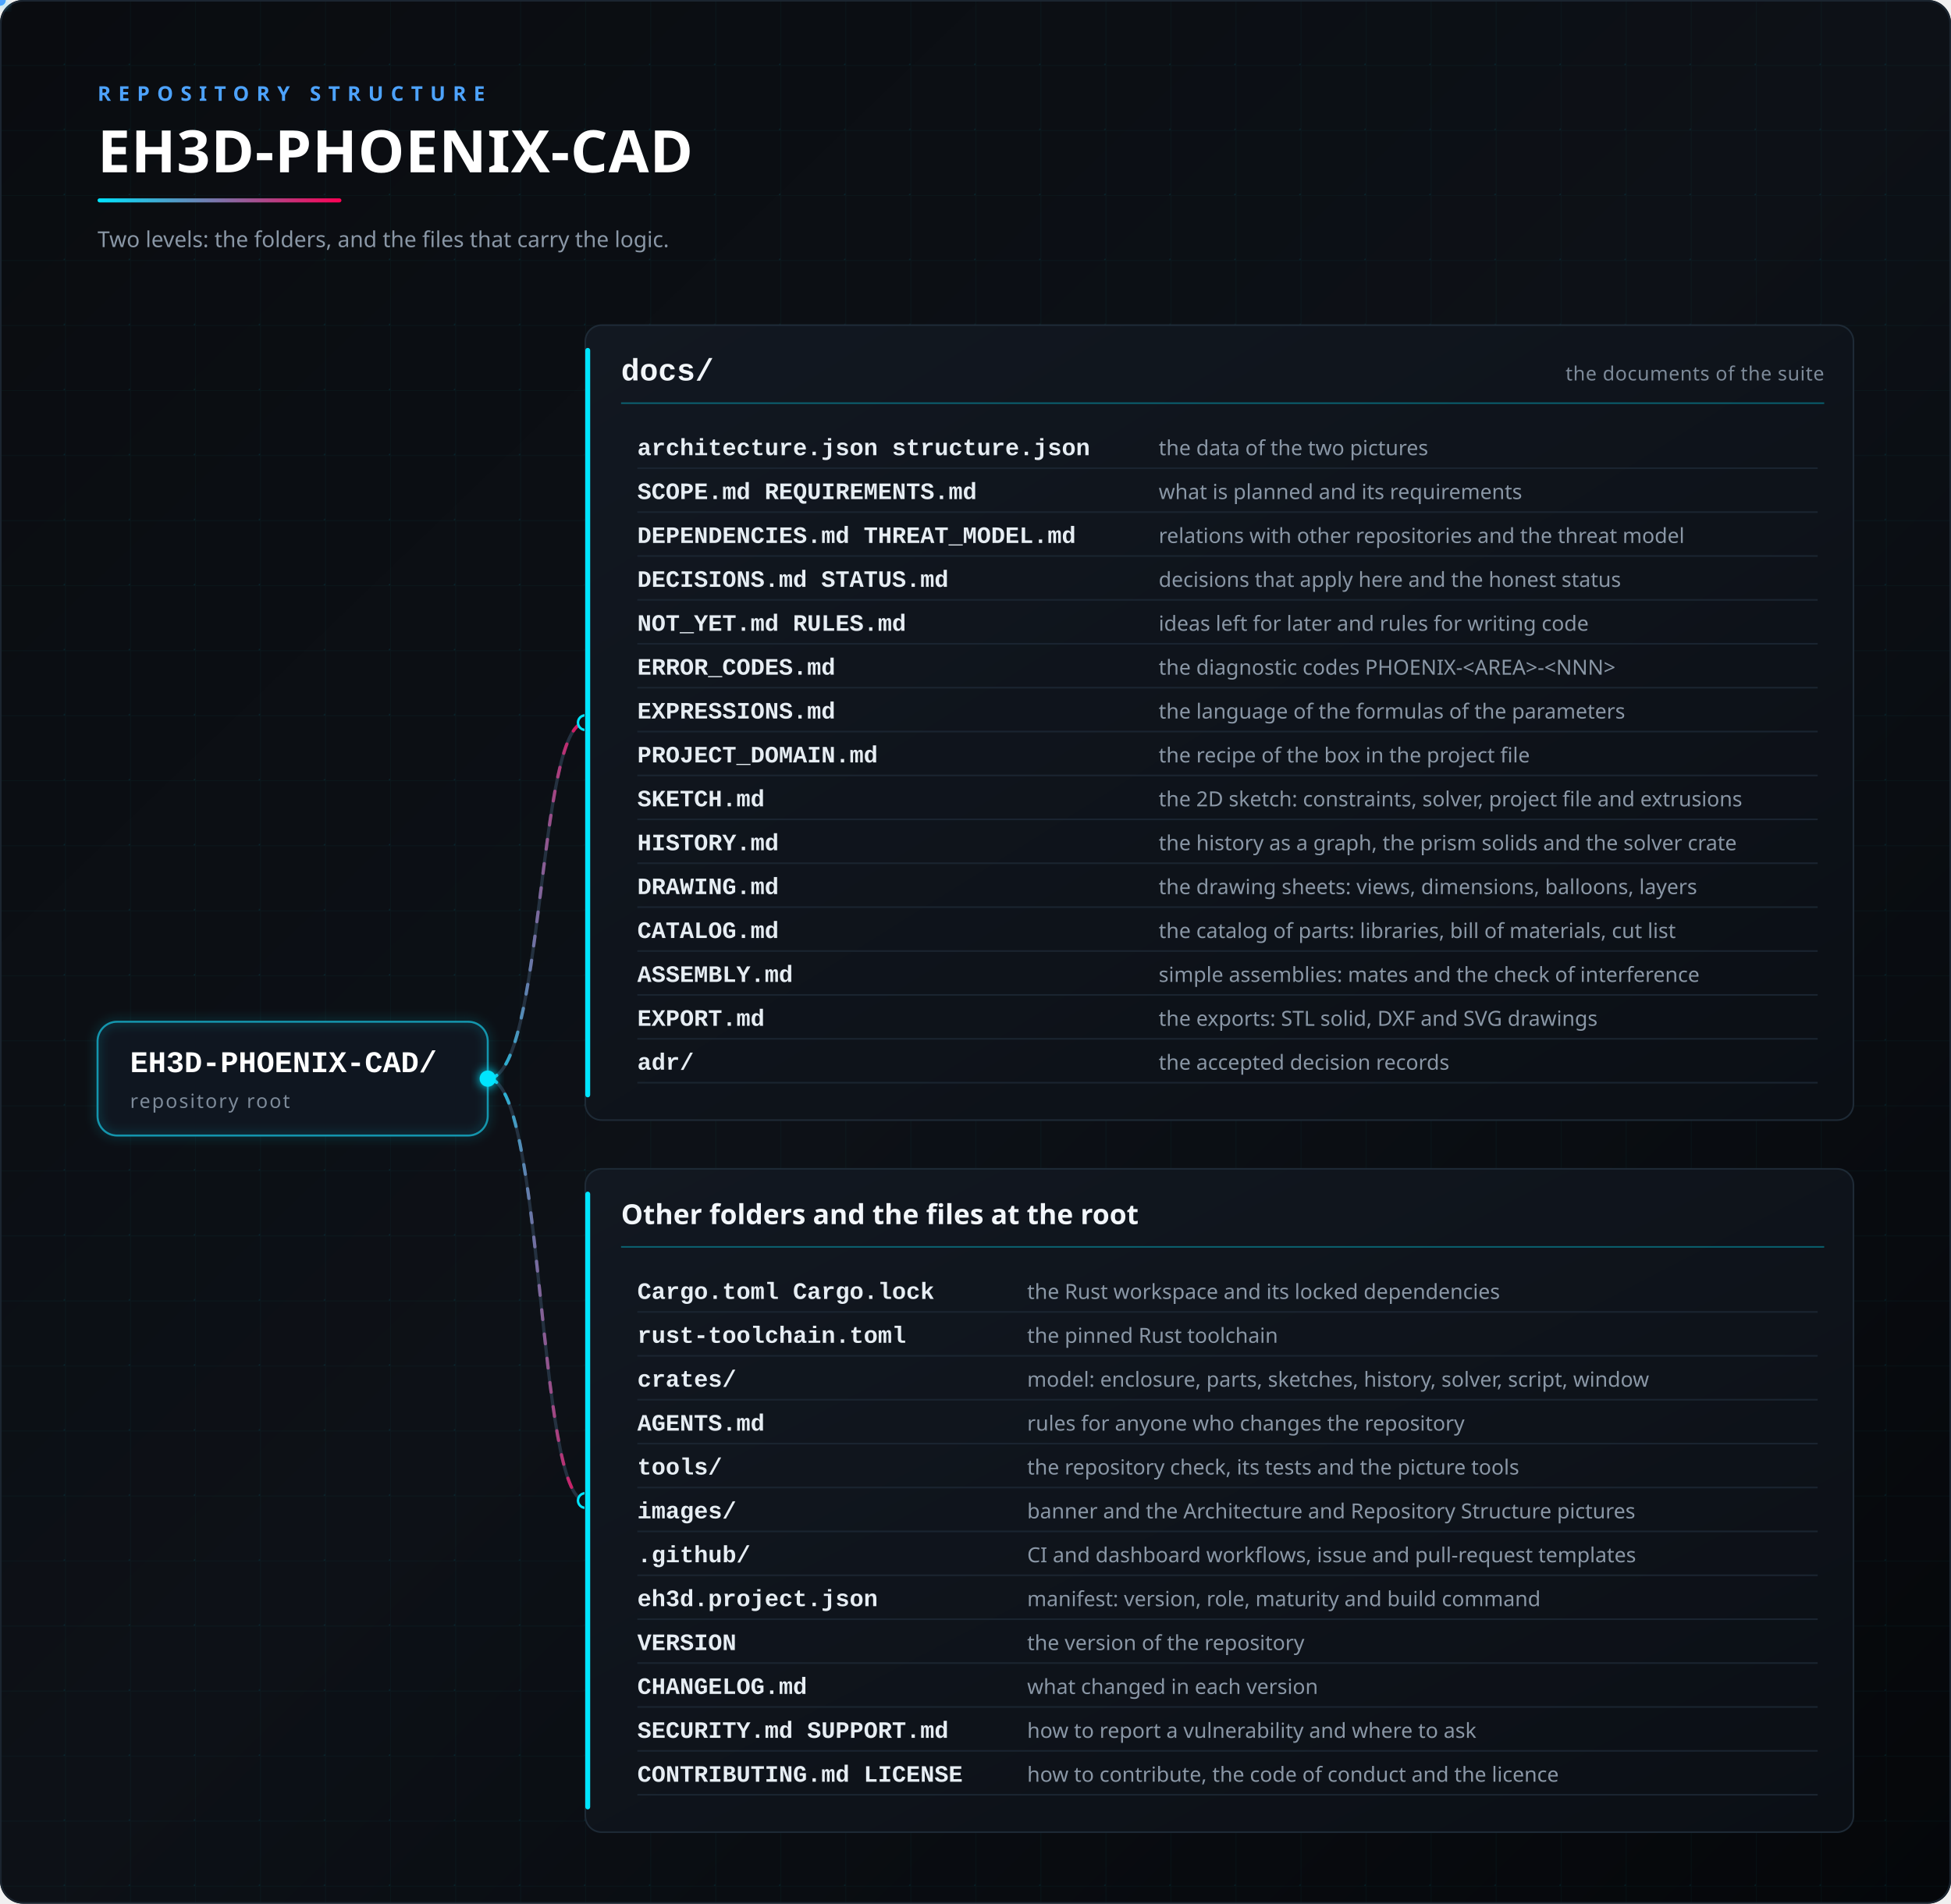
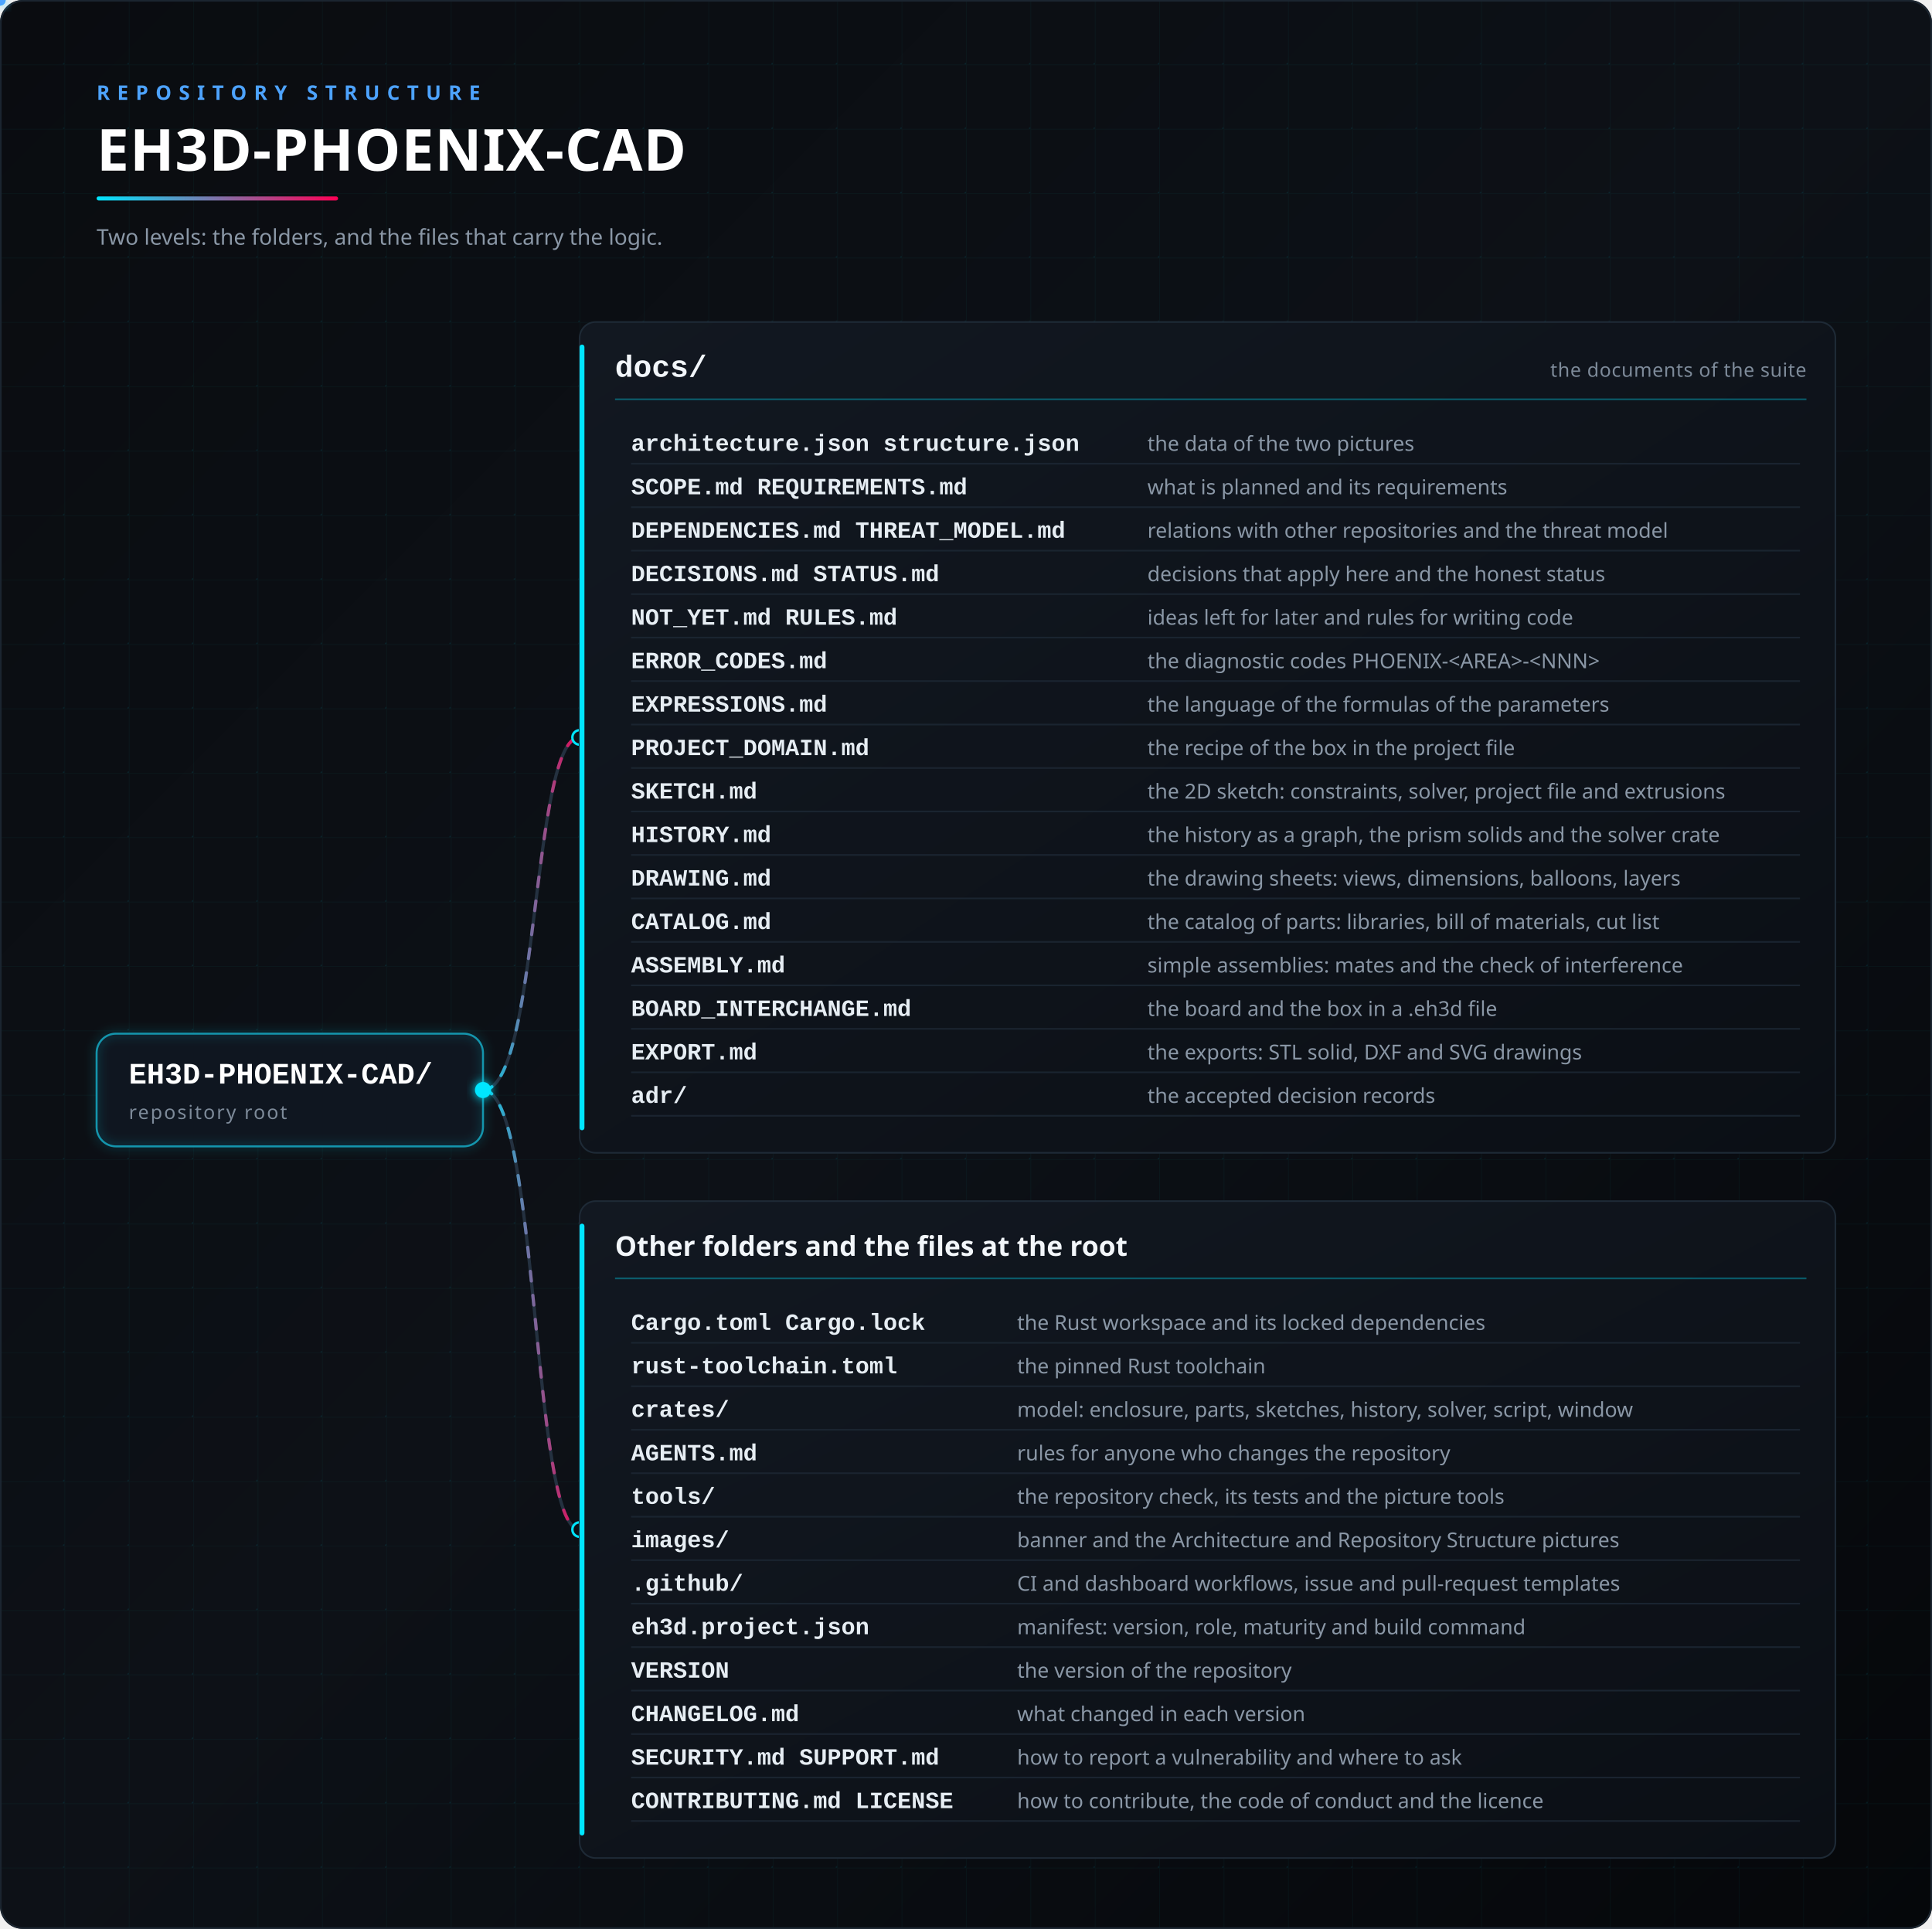
- <svg xmlns="http://www.w3.org/2000/svg" viewBox="0 0 1200 1171" width="100%" role="img" aria-labelledby="t d">
+ <svg xmlns="http://www.w3.org/2000/svg" viewBox="0 0 1200 1198" width="100%" role="img" aria-labelledby="t d">
  <defs>
    <linearGradient id="bg" x1="0" y1="0" x2="1" y2="1">
      <stop offset="0" stop-color="#0A0C10" />
      <stop offset="0.5" stop-color="#0D1117" />
      <stop offset="1" stop-color="#05070A" />
    </linearGradient>
    <linearGradient id="card" x1="0" y1="0" x2="1" y2="1">
      <stop offset="0" stop-color="#121821" />
      <stop offset="1" stop-color="#0B0F15" />
    </linearGradient>
    <linearGradient id="line" x1="0" y1="0" x2="1" y2="0">
      <stop offset="0" stop-color="#00E5FF" />
      <stop offset="1" stop-color="#FF0055" />
    </linearGradient>
    <filter id="glow" x="-50%" y="-50%" width="200%" height="200%">
      <feGaussianBlur stdDeviation="3" result="b" />
      <feMerge>
        <feMergeNode in="b" />
        <feMergeNode in="SourceGraphic" />
      </feMerge>
    </filter>
    <pattern id="grid" width="40" height="40" patternUnits="userSpaceOnUse">
      <path d="M40 0H0V40" fill="none" stroke="#00E5FF" stroke-opacity="0.035" />
      <circle cx="40" cy="40" r="1" fill="#00E5FF" fill-opacity="0.09" />
    </pattern>
  </defs>
-   <rect width="1200" height="1171" rx="14" fill="url(#bg)" />
-   <rect width="1200" height="1171" rx="14" fill="url(#grid)" />
-   <rect x="0.5" y="0.5" width="1199" height="1170" rx="14" fill="none" stroke="#1B2530" />
+   <rect width="1200" height="1198" rx="14" fill="url(#bg)" />
+   <rect width="1200" height="1198" rx="14" fill="url(#grid)" />
+   <rect x="0.5" y="0.5" width="1199" height="1197" rx="14" fill="none" stroke="#1B2530" />
  <text x="60" y="62" font-family="'Segoe UI','Noto Sans','Noto Sans CJK SC','Microsoft YaHei','Yu Gothic','Helvetica Neue',Helvetica,Arial,sans-serif" font-size="12.5" font-weight="600" fill="#4DA3FF" text-anchor="start" letter-spacing="4.5">REPOSITORY STRUCTURE</text>
  <text x="60" y="106" font-family="'Segoe UI','Noto Sans','Noto Sans CJK SC','Microsoft YaHei','Yu Gothic','Helvetica Neue',Helvetica,Arial,sans-serif" font-size="36" font-weight="700" fill="#FFFFFF" text-anchor="start" letter-spacing="0.5">EH3D-PHOENIX-CAD</text>
  <rect x="60" y="122" width="150" height="2.5" rx="1.25" fill="url(#line)">
    <animate attributeName="width" values="40;150;150" keyTimes="0;0.4;1" dur="3s" repeatCount="indefinite" />
  </rect>
  <text x="60" y="152" font-family="'Segoe UI','Noto Sans','Noto Sans CJK SC','Microsoft YaHei','Yu Gothic','Helvetica Neue',Helvetica,Arial,sans-serif" font-size="13.5" font-weight="400" fill="#8A97A6" text-anchor="start">Two levels: the folders, and the files that carry the logic.</text>
-   <path id="c0" d="M300,663.5 C335,663.5 330,444.5 360,444.5" fill="none" stroke="#243140" stroke-width="2" />
-   <path d="M300,663.5 C335,663.5 330,444.5 360,444.5" fill="none" stroke="url(#line)" stroke-width="2" stroke-linecap="round" stroke-dasharray="6 9" opacity="0.9">
+   <path id="c0" d="M300,677 C335,677 330,458 360,458" fill="none" stroke="#243140" stroke-width="2" />
+   <path d="M300,677 C335,677 330,458 360,458" fill="none" stroke="url(#line)" stroke-width="2" stroke-linecap="round" stroke-dasharray="6 9" opacity="0.9">
    <animate attributeName="stroke-dashoffset" from="0" to="-30" dur="1.6s" repeatCount="indefinite" />
  </path>
-   <circle cx="360" cy="444.5" r="4.5" fill="#0D1117" stroke="#00E5FF" stroke-width="1.5" />
-   <path id="c1" d="M300,663.5 C335,663.5 330,923 360,923" fill="none" stroke="#243140" stroke-width="2" />
-   <path d="M300,663.5 C335,663.5 330,923 360,923" fill="none" stroke="url(#line)" stroke-width="2" stroke-linecap="round" stroke-dasharray="6 9" opacity="0.9">
+   <circle cx="360" cy="458" r="4.5" fill="#0D1117" stroke="#00E5FF" stroke-width="1.5" />
+   <path id="c1" d="M300,677 C335,677 330,950 360,950" fill="none" stroke="#243140" stroke-width="2" />
+   <path d="M300,677 C335,677 330,950 360,950" fill="none" stroke="url(#line)" stroke-width="2" stroke-linecap="round" stroke-dasharray="6 9" opacity="0.9">
    <animate attributeName="stroke-dashoffset" from="0" to="-30" dur="1.6s" repeatCount="indefinite" />
  </path>
-   <circle cx="360" cy="923" r="4.5" fill="#0D1117" stroke="#00E5FF" stroke-width="1.5" />
+   <circle cx="360" cy="950" r="4.5" fill="#0D1117" stroke="#00E5FF" stroke-width="1.5" />
  <circle r="3.5" fill="#00E5FF" filter="url(#glow)">
    <animateMotion dur="3.4s" repeatCount="indefinite">
      <mpath href="#c0" />
    </animateMotion>
  </circle>
  <circle r="3.5" fill="#4DA3FF" filter="url(#glow)">
    <animateMotion dur="4.2s" repeatCount="indefinite">
      <mpath href="#c1" />
    </animateMotion>
  </circle>
-   <rect x="60" y="628.5" width="240" height="70" rx="12" fill="#0F1620" stroke="#2A3A4C" stroke-width="1.2" />
-   <rect x="60" y="628.5" width="240" height="70" rx="12" fill="none" stroke="#00E5FF" stroke-opacity="0.5" stroke-width="1.2" filter="url(#glow)">
+   <rect x="60" y="642" width="240" height="70" rx="12" fill="#0F1620" stroke="#2A3A4C" stroke-width="1.2" />
+   <rect x="60" y="642" width="240" height="70" rx="12" fill="none" stroke="#00E5FF" stroke-opacity="0.5" stroke-width="1.2" filter="url(#glow)">
    <animate attributeName="stroke-opacity" values="0.15;0.6;0.15" dur="3.6s" repeatCount="indefinite" />
  </rect>
-   <text x="80" y="659.5" font-family="'JetBrains Mono','Cascadia Code','SFMono-Regular',Consolas,'Liberation Mono',monospace" font-size="18.5" font-weight="700" fill="#FFFFFF" text-anchor="start">EH3D-PHOENIX-CAD/</text>
-   <text x="80" y="681.5" font-family="'Segoe UI','Noto Sans','Noto Sans CJK SC','Microsoft YaHei','Yu Gothic','Helvetica Neue',Helvetica,Arial,sans-serif" font-size="12" font-weight="400" fill="#7D8A99" text-anchor="start" letter-spacing="1">repository root</text>
-   <circle cx="300" cy="663.5" r="5" fill="#00E5FF" filter="url(#glow)" />
-   <rect x="360" y="200" width="780" height="489" rx="10" fill="url(#card)" stroke="#1E2A36" stroke-width="1" />
-   <rect x="360" y="214" width="3" height="461" rx="1.5" fill="#00E5FF">
+   <text x="80" y="673" font-family="'JetBrains Mono','Cascadia Code','SFMono-Regular',Consolas,'Liberation Mono',monospace" font-size="18.5" font-weight="700" fill="#FFFFFF" text-anchor="start">EH3D-PHOENIX-CAD/</text>
+   <text x="80" y="695" font-family="'Segoe UI','Noto Sans','Noto Sans CJK SC','Microsoft YaHei','Yu Gothic','Helvetica Neue',Helvetica,Arial,sans-serif" font-size="12" font-weight="400" fill="#7D8A99" text-anchor="start" letter-spacing="1">repository root</text>
+   <circle cx="300" cy="677" r="5" fill="#00E5FF" filter="url(#glow)" />
+   <rect x="360" y="200" width="780" height="516" rx="10" fill="url(#card)" stroke="#1E2A36" stroke-width="1" />
+   <rect x="360" y="214" width="3" height="488" rx="1.5" fill="#00E5FF">
    <animate attributeName="opacity" values="0.55;1;0.55" dur="4s" begin="0s" repeatCount="indefinite" />
  </rect>
  <text x="382" y="234" font-family="'JetBrains Mono','Cascadia Code','SFMono-Regular',Consolas,'Liberation Mono',monospace" font-size="19" font-weight="700" fill="#F2F6FA" text-anchor="start">docs/</text>
  <text x="1122" y="234" font-family="'Segoe UI','Noto Sans','Noto Sans CJK SC','Microsoft YaHei','Yu Gothic','Helvetica Neue',Helvetica,Arial,sans-serif" font-size="12" font-weight="400" fill="#7D8A99" text-anchor="end" letter-spacing="0.3">the documents of the suite</text>
  <line x1="382" y1="248" x2="1122" y2="248" stroke="#00E5FF" stroke-opacity="0.35" stroke-width="1" />
  <text x="392" y="280" font-family="'JetBrains Mono','Cascadia Code','SFMono-Regular',Consolas,'Liberation Mono',monospace" font-size="14.5" font-weight="600" fill="#E6EDF3" text-anchor="start">architecture.json  structure.json</text>
  <text x="712.67" y="280" font-family="'Segoe UI','Noto Sans','Noto Sans CJK SC','Microsoft YaHei','Yu Gothic','Helvetica Neue',Helvetica,Arial,sans-serif" font-size="12.8" font-weight="400" fill="#8A97A6" text-anchor="start">the data of the two pictures</text>
  <line x1="392" y1="288" x2="1118" y2="288" stroke="#1A2430" stroke-width="1" />
  <text x="392" y="307" font-family="'JetBrains Mono','Cascadia Code','SFMono-Regular',Consolas,'Liberation Mono',monospace" font-size="14.5" font-weight="600" fill="#E6EDF3" text-anchor="start">SCOPE.md  REQUIREMENTS.md</text>
  <text x="712.67" y="307" font-family="'Segoe UI','Noto Sans','Noto Sans CJK SC','Microsoft YaHei','Yu Gothic','Helvetica Neue',Helvetica,Arial,sans-serif" font-size="12.8" font-weight="400" fill="#8A97A6" text-anchor="start">what is planned and its requirements</text>
  <line x1="392" y1="315" x2="1118" y2="315" stroke="#1A2430" stroke-width="1" />
  <text x="392" y="334" font-family="'JetBrains Mono','Cascadia Code','SFMono-Regular',Consolas,'Liberation Mono',monospace" font-size="14.5" font-weight="600" fill="#E6EDF3" text-anchor="start">DEPENDENCIES.md  THREAT_MODEL.md</text>
  <text x="712.67" y="334" font-family="'Segoe UI','Noto Sans','Noto Sans CJK SC','Microsoft YaHei','Yu Gothic','Helvetica Neue',Helvetica,Arial,sans-serif" font-size="12.8" font-weight="400" fill="#8A97A6" text-anchor="start">relations with other repositories and the threat model</text>
  <line x1="392" y1="342" x2="1118" y2="342" stroke="#1A2430" stroke-width="1" />
  <text x="392" y="361" font-family="'JetBrains Mono','Cascadia Code','SFMono-Regular',Consolas,'Liberation Mono',monospace" font-size="14.5" font-weight="600" fill="#E6EDF3" text-anchor="start">DECISIONS.md  STATUS.md</text>
  <text x="712.67" y="361" font-family="'Segoe UI','Noto Sans','Noto Sans CJK SC','Microsoft YaHei','Yu Gothic','Helvetica Neue',Helvetica,Arial,sans-serif" font-size="12.8" font-weight="400" fill="#8A97A6" text-anchor="start">decisions that apply here and the honest status</text>
  <line x1="392" y1="369" x2="1118" y2="369" stroke="#1A2430" stroke-width="1" />
  <text x="392" y="388" font-family="'JetBrains Mono','Cascadia Code','SFMono-Regular',Consolas,'Liberation Mono',monospace" font-size="14.5" font-weight="600" fill="#E6EDF3" text-anchor="start">NOT_YET.md  RULES.md</text>
  <text x="712.67" y="388" font-family="'Segoe UI','Noto Sans','Noto Sans CJK SC','Microsoft YaHei','Yu Gothic','Helvetica Neue',Helvetica,Arial,sans-serif" font-size="12.8" font-weight="400" fill="#8A97A6" text-anchor="start">ideas left for later and rules for writing code</text>
  <line x1="392" y1="396" x2="1118" y2="396" stroke="#1A2430" stroke-width="1" />
  <text x="392" y="415" font-family="'JetBrains Mono','Cascadia Code','SFMono-Regular',Consolas,'Liberation Mono',monospace" font-size="14.5" font-weight="600" fill="#E6EDF3" text-anchor="start">ERROR_CODES.md</text>
  <text x="712.67" y="415" font-family="'Segoe UI','Noto Sans','Noto Sans CJK SC','Microsoft YaHei','Yu Gothic','Helvetica Neue',Helvetica,Arial,sans-serif" font-size="12.8" font-weight="400" fill="#8A97A6" text-anchor="start">the diagnostic codes PHOENIX-&lt;AREA&gt;-&lt;NNN&gt;</text>
  <line x1="392" y1="423" x2="1118" y2="423" stroke="#1A2430" stroke-width="1" />
  <text x="392" y="442" font-family="'JetBrains Mono','Cascadia Code','SFMono-Regular',Consolas,'Liberation Mono',monospace" font-size="14.5" font-weight="600" fill="#E6EDF3" text-anchor="start">EXPRESSIONS.md</text>
  <text x="712.67" y="442" font-family="'Segoe UI','Noto Sans','Noto Sans CJK SC','Microsoft YaHei','Yu Gothic','Helvetica Neue',Helvetica,Arial,sans-serif" font-size="12.8" font-weight="400" fill="#8A97A6" text-anchor="start">the language of the formulas of the parameters</text>
  <line x1="392" y1="450" x2="1118" y2="450" stroke="#1A2430" stroke-width="1" />
  <text x="392" y="469" font-family="'JetBrains Mono','Cascadia Code','SFMono-Regular',Consolas,'Liberation Mono',monospace" font-size="14.5" font-weight="600" fill="#E6EDF3" text-anchor="start">PROJECT_DOMAIN.md</text>
  <text x="712.67" y="469" font-family="'Segoe UI','Noto Sans','Noto Sans CJK SC','Microsoft YaHei','Yu Gothic','Helvetica Neue',Helvetica,Arial,sans-serif" font-size="12.8" font-weight="400" fill="#8A97A6" text-anchor="start">the recipe of the box in the project file</text>
  <line x1="392" y1="477" x2="1118" y2="477" stroke="#1A2430" stroke-width="1" />
  <text x="392" y="496" font-family="'JetBrains Mono','Cascadia Code','SFMono-Regular',Consolas,'Liberation Mono',monospace" font-size="14.5" font-weight="600" fill="#E6EDF3" text-anchor="start">SKETCH.md</text>
  <text x="712.67" y="496" font-family="'Segoe UI','Noto Sans','Noto Sans CJK SC','Microsoft YaHei','Yu Gothic','Helvetica Neue',Helvetica,Arial,sans-serif" font-size="12.8" font-weight="400" fill="#8A97A6" text-anchor="start">the 2D sketch: constraints, solver, project file and extrusions</text>
  <line x1="392" y1="504" x2="1118" y2="504" stroke="#1A2430" stroke-width="1" />
  <text x="392" y="523" font-family="'JetBrains Mono','Cascadia Code','SFMono-Regular',Consolas,'Liberation Mono',monospace" font-size="14.5" font-weight="600" fill="#E6EDF3" text-anchor="start">HISTORY.md</text>
  <text x="712.67" y="523" font-family="'Segoe UI','Noto Sans','Noto Sans CJK SC','Microsoft YaHei','Yu Gothic','Helvetica Neue',Helvetica,Arial,sans-serif" font-size="12.8" font-weight="400" fill="#8A97A6" text-anchor="start">the history as a graph, the prism solids and the solver crate</text>
  <line x1="392" y1="531" x2="1118" y2="531" stroke="#1A2430" stroke-width="1" />
  <text x="392" y="550" font-family="'JetBrains Mono','Cascadia Code','SFMono-Regular',Consolas,'Liberation Mono',monospace" font-size="14.5" font-weight="600" fill="#E6EDF3" text-anchor="start">DRAWING.md</text>
  <text x="712.67" y="550" font-family="'Segoe UI','Noto Sans','Noto Sans CJK SC','Microsoft YaHei','Yu Gothic','Helvetica Neue',Helvetica,Arial,sans-serif" font-size="12.8" font-weight="400" fill="#8A97A6" text-anchor="start">the drawing sheets: views, dimensions, balloons, layers</text>
  <line x1="392" y1="558" x2="1118" y2="558" stroke="#1A2430" stroke-width="1" />
  <text x="392" y="577" font-family="'JetBrains Mono','Cascadia Code','SFMono-Regular',Consolas,'Liberation Mono',monospace" font-size="14.5" font-weight="600" fill="#E6EDF3" text-anchor="start">CATALOG.md</text>
  <text x="712.67" y="577" font-family="'Segoe UI','Noto Sans','Noto Sans CJK SC','Microsoft YaHei','Yu Gothic','Helvetica Neue',Helvetica,Arial,sans-serif" font-size="12.8" font-weight="400" fill="#8A97A6" text-anchor="start">the catalog of parts: libraries, bill of materials, cut list</text>
  <line x1="392" y1="585" x2="1118" y2="585" stroke="#1A2430" stroke-width="1" />
  <text x="392" y="604" font-family="'JetBrains Mono','Cascadia Code','SFMono-Regular',Consolas,'Liberation Mono',monospace" font-size="14.5" font-weight="600" fill="#E6EDF3" text-anchor="start">ASSEMBLY.md</text>
  <text x="712.67" y="604" font-family="'Segoe UI','Noto Sans','Noto Sans CJK SC','Microsoft YaHei','Yu Gothic','Helvetica Neue',Helvetica,Arial,sans-serif" font-size="12.8" font-weight="400" fill="#8A97A6" text-anchor="start">simple assemblies: mates and the check of interference</text>
  <line x1="392" y1="612" x2="1118" y2="612" stroke="#1A2430" stroke-width="1" />
-   <text x="392" y="631" font-family="'JetBrains Mono','Cascadia Code','SFMono-Regular',Consolas,'Liberation Mono',monospace" font-size="14.5" font-weight="600" fill="#E6EDF3" text-anchor="start">EXPORT.md</text>
-   <text x="712.67" y="631" font-family="'Segoe UI','Noto Sans','Noto Sans CJK SC','Microsoft YaHei','Yu Gothic','Helvetica Neue',Helvetica,Arial,sans-serif" font-size="12.8" font-weight="400" fill="#8A97A6" text-anchor="start">the exports: STL solid, DXF and SVG drawings</text>
+   <text x="392" y="631" font-family="'JetBrains Mono','Cascadia Code','SFMono-Regular',Consolas,'Liberation Mono',monospace" font-size="14.5" font-weight="600" fill="#E6EDF3" text-anchor="start">BOARD_INTERCHANGE.md</text>
+   <text x="712.67" y="631" font-family="'Segoe UI','Noto Sans','Noto Sans CJK SC','Microsoft YaHei','Yu Gothic','Helvetica Neue',Helvetica,Arial,sans-serif" font-size="12.8" font-weight="400" fill="#8A97A6" text-anchor="start">the board and the box in a .eh3d file</text>
  <line x1="392" y1="639" x2="1118" y2="639" stroke="#1A2430" stroke-width="1" />
-   <text x="392" y="658" font-family="'JetBrains Mono','Cascadia Code','SFMono-Regular',Consolas,'Liberation Mono',monospace" font-size="14.5" font-weight="600" fill="#E6EDF3" text-anchor="start">adr/</text>
-   <text x="712.67" y="658" font-family="'Segoe UI','Noto Sans','Noto Sans CJK SC','Microsoft YaHei','Yu Gothic','Helvetica Neue',Helvetica,Arial,sans-serif" font-size="12.8" font-weight="400" fill="#8A97A6" text-anchor="start">the accepted decision records</text>
+   <text x="392" y="658" font-family="'JetBrains Mono','Cascadia Code','SFMono-Regular',Consolas,'Liberation Mono',monospace" font-size="14.5" font-weight="600" fill="#E6EDF3" text-anchor="start">EXPORT.md</text>
+   <text x="712.67" y="658" font-family="'Segoe UI','Noto Sans','Noto Sans CJK SC','Microsoft YaHei','Yu Gothic','Helvetica Neue',Helvetica,Arial,sans-serif" font-size="12.8" font-weight="400" fill="#8A97A6" text-anchor="start">the exports: STL solid, DXF and SVG drawings</text>
  <line x1="392" y1="666" x2="1118" y2="666" stroke="#1A2430" stroke-width="1" />
-   <rect x="360" y="719" width="780" height="408" rx="10" fill="url(#card)" stroke="#1E2A36" stroke-width="1" />
-   <rect x="360" y="733" width="3" height="380" rx="1.5" fill="#00E5FF">
+   <text x="392" y="685" font-family="'JetBrains Mono','Cascadia Code','SFMono-Regular',Consolas,'Liberation Mono',monospace" font-size="14.5" font-weight="600" fill="#E6EDF3" text-anchor="start">adr/</text>
+   <text x="712.67" y="685" font-family="'Segoe UI','Noto Sans','Noto Sans CJK SC','Microsoft YaHei','Yu Gothic','Helvetica Neue',Helvetica,Arial,sans-serif" font-size="12.8" font-weight="400" fill="#8A97A6" text-anchor="start">the accepted decision records</text>
+   <line x1="392" y1="693" x2="1118" y2="693" stroke="#1A2430" stroke-width="1" />
+   <rect x="360" y="746" width="780" height="408" rx="10" fill="url(#card)" stroke="#1E2A36" stroke-width="1" />
+   <rect x="360" y="760" width="3" height="380" rx="1.5" fill="#00E5FF">
    <animate attributeName="opacity" values="0.55;1;0.55" dur="4s" begin="0.6s" repeatCount="indefinite" />
  </rect>
-   <text x="382" y="753" font-family="'Segoe UI','Noto Sans','Noto Sans CJK SC','Microsoft YaHei','Yu Gothic','Helvetica Neue',Helvetica,Arial,sans-serif" font-size="17" font-weight="700" fill="#F2F6FA" text-anchor="start">Other folders and the files at the root</text>
-   <line x1="382" y1="767" x2="1122" y2="767" stroke="#00E5FF" stroke-opacity="0.35" stroke-width="1" />
-   <text x="392" y="799" font-family="'JetBrains Mono','Cascadia Code','SFMono-Regular',Consolas,'Liberation Mono',monospace" font-size="14.5" font-weight="600" fill="#E6EDF3" text-anchor="start">Cargo.toml  Cargo.lock</text>
-   <text x="631.76" y="799" font-family="'Segoe UI','Noto Sans','Noto Sans CJK SC','Microsoft YaHei','Yu Gothic','Helvetica Neue',Helvetica,Arial,sans-serif" font-size="12.8" font-weight="400" fill="#8A97A6" text-anchor="start">the Rust workspace and its locked dependencies</text>
-   <line x1="392" y1="807" x2="1118" y2="807" stroke="#1A2430" stroke-width="1" />
-   <text x="392" y="826" font-family="'JetBrains Mono','Cascadia Code','SFMono-Regular',Consolas,'Liberation Mono',monospace" font-size="14.5" font-weight="600" fill="#E6EDF3" text-anchor="start">rust-toolchain.toml</text>
-   <text x="631.76" y="826" font-family="'Segoe UI','Noto Sans','Noto Sans CJK SC','Microsoft YaHei','Yu Gothic','Helvetica Neue',Helvetica,Arial,sans-serif" font-size="12.8" font-weight="400" fill="#8A97A6" text-anchor="start">the pinned Rust toolchain</text>
+   <text x="382" y="780" font-family="'Segoe UI','Noto Sans','Noto Sans CJK SC','Microsoft YaHei','Yu Gothic','Helvetica Neue',Helvetica,Arial,sans-serif" font-size="17" font-weight="700" fill="#F2F6FA" text-anchor="start">Other folders and the files at the root</text>
+   <line x1="382" y1="794" x2="1122" y2="794" stroke="#00E5FF" stroke-opacity="0.35" stroke-width="1" />
+   <text x="392" y="826" font-family="'JetBrains Mono','Cascadia Code','SFMono-Regular',Consolas,'Liberation Mono',monospace" font-size="14.5" font-weight="600" fill="#E6EDF3" text-anchor="start">Cargo.toml  Cargo.lock</text>
+   <text x="631.76" y="826" font-family="'Segoe UI','Noto Sans','Noto Sans CJK SC','Microsoft YaHei','Yu Gothic','Helvetica Neue',Helvetica,Arial,sans-serif" font-size="12.8" font-weight="400" fill="#8A97A6" text-anchor="start">the Rust workspace and its locked dependencies</text>
  <line x1="392" y1="834" x2="1118" y2="834" stroke="#1A2430" stroke-width="1" />
-   <text x="392" y="853" font-family="'JetBrains Mono','Cascadia Code','SFMono-Regular',Consolas,'Liberation Mono',monospace" font-size="14.5" font-weight="600" fill="#E6EDF3" text-anchor="start">crates/</text>
-   <text x="631.76" y="853" font-family="'Segoe UI','Noto Sans','Noto Sans CJK SC','Microsoft YaHei','Yu Gothic','Helvetica Neue',Helvetica,Arial,sans-serif" font-size="12.8" font-weight="400" fill="#8A97A6" text-anchor="start">model: enclosure, parts, sketches, history, solver, script, window</text>
+   <text x="392" y="853" font-family="'JetBrains Mono','Cascadia Code','SFMono-Regular',Consolas,'Liberation Mono',monospace" font-size="14.5" font-weight="600" fill="#E6EDF3" text-anchor="start">rust-toolchain.toml</text>
+   <text x="631.76" y="853" font-family="'Segoe UI','Noto Sans','Noto Sans CJK SC','Microsoft YaHei','Yu Gothic','Helvetica Neue',Helvetica,Arial,sans-serif" font-size="12.8" font-weight="400" fill="#8A97A6" text-anchor="start">the pinned Rust toolchain</text>
  <line x1="392" y1="861" x2="1118" y2="861" stroke="#1A2430" stroke-width="1" />
-   <text x="392" y="880" font-family="'JetBrains Mono','Cascadia Code','SFMono-Regular',Consolas,'Liberation Mono',monospace" font-size="14.5" font-weight="600" fill="#E6EDF3" text-anchor="start">AGENTS.md</text>
-   <text x="631.76" y="880" font-family="'Segoe UI','Noto Sans','Noto Sans CJK SC','Microsoft YaHei','Yu Gothic','Helvetica Neue',Helvetica,Arial,sans-serif" font-size="12.8" font-weight="400" fill="#8A97A6" text-anchor="start">rules for anyone who changes the repository</text>
+   <text x="392" y="880" font-family="'JetBrains Mono','Cascadia Code','SFMono-Regular',Consolas,'Liberation Mono',monospace" font-size="14.5" font-weight="600" fill="#E6EDF3" text-anchor="start">crates/</text>
+   <text x="631.76" y="880" font-family="'Segoe UI','Noto Sans','Noto Sans CJK SC','Microsoft YaHei','Yu Gothic','Helvetica Neue',Helvetica,Arial,sans-serif" font-size="12.8" font-weight="400" fill="#8A97A6" text-anchor="start">model: enclosure, parts, sketches, history, solver, script, window</text>
  <line x1="392" y1="888" x2="1118" y2="888" stroke="#1A2430" stroke-width="1" />
-   <text x="392" y="907" font-family="'JetBrains Mono','Cascadia Code','SFMono-Regular',Consolas,'Liberation Mono',monospace" font-size="14.5" font-weight="600" fill="#E6EDF3" text-anchor="start">tools/</text>
-   <text x="631.76" y="907" font-family="'Segoe UI','Noto Sans','Noto Sans CJK SC','Microsoft YaHei','Yu Gothic','Helvetica Neue',Helvetica,Arial,sans-serif" font-size="12.8" font-weight="400" fill="#8A97A6" text-anchor="start">the repository check, its tests and the picture tools</text>
+   <text x="392" y="907" font-family="'JetBrains Mono','Cascadia Code','SFMono-Regular',Consolas,'Liberation Mono',monospace" font-size="14.5" font-weight="600" fill="#E6EDF3" text-anchor="start">AGENTS.md</text>
+   <text x="631.76" y="907" font-family="'Segoe UI','Noto Sans','Noto Sans CJK SC','Microsoft YaHei','Yu Gothic','Helvetica Neue',Helvetica,Arial,sans-serif" font-size="12.8" font-weight="400" fill="#8A97A6" text-anchor="start">rules for anyone who changes the repository</text>
  <line x1="392" y1="915" x2="1118" y2="915" stroke="#1A2430" stroke-width="1" />
-   <text x="392" y="934" font-family="'JetBrains Mono','Cascadia Code','SFMono-Regular',Consolas,'Liberation Mono',monospace" font-size="14.5" font-weight="600" fill="#E6EDF3" text-anchor="start">images/</text>
-   <text x="631.76" y="934" font-family="'Segoe UI','Noto Sans','Noto Sans CJK SC','Microsoft YaHei','Yu Gothic','Helvetica Neue',Helvetica,Arial,sans-serif" font-size="12.8" font-weight="400" fill="#8A97A6" text-anchor="start">banner and the Architecture and Repository Structure pictures</text>
+   <text x="392" y="934" font-family="'JetBrains Mono','Cascadia Code','SFMono-Regular',Consolas,'Liberation Mono',monospace" font-size="14.5" font-weight="600" fill="#E6EDF3" text-anchor="start">tools/</text>
+   <text x="631.76" y="934" font-family="'Segoe UI','Noto Sans','Noto Sans CJK SC','Microsoft YaHei','Yu Gothic','Helvetica Neue',Helvetica,Arial,sans-serif" font-size="12.8" font-weight="400" fill="#8A97A6" text-anchor="start">the repository check, its tests and the picture tools</text>
  <line x1="392" y1="942" x2="1118" y2="942" stroke="#1A2430" stroke-width="1" />
-   <text x="392" y="961" font-family="'JetBrains Mono','Cascadia Code','SFMono-Regular',Consolas,'Liberation Mono',monospace" font-size="14.5" font-weight="600" fill="#E6EDF3" text-anchor="start">.github/</text>
-   <text x="631.76" y="961" font-family="'Segoe UI','Noto Sans','Noto Sans CJK SC','Microsoft YaHei','Yu Gothic','Helvetica Neue',Helvetica,Arial,sans-serif" font-size="12.8" font-weight="400" fill="#8A97A6" text-anchor="start">CI and dashboard workflows, issue and pull-request templates</text>
+   <text x="392" y="961" font-family="'JetBrains Mono','Cascadia Code','SFMono-Regular',Consolas,'Liberation Mono',monospace" font-size="14.5" font-weight="600" fill="#E6EDF3" text-anchor="start">images/</text>
+   <text x="631.76" y="961" font-family="'Segoe UI','Noto Sans','Noto Sans CJK SC','Microsoft YaHei','Yu Gothic','Helvetica Neue',Helvetica,Arial,sans-serif" font-size="12.8" font-weight="400" fill="#8A97A6" text-anchor="start">banner and the Architecture and Repository Structure pictures</text>
  <line x1="392" y1="969" x2="1118" y2="969" stroke="#1A2430" stroke-width="1" />
-   <text x="392" y="988" font-family="'JetBrains Mono','Cascadia Code','SFMono-Regular',Consolas,'Liberation Mono',monospace" font-size="14.5" font-weight="600" fill="#E6EDF3" text-anchor="start">eh3d.project.json</text>
-   <text x="631.76" y="988" font-family="'Segoe UI','Noto Sans','Noto Sans CJK SC','Microsoft YaHei','Yu Gothic','Helvetica Neue',Helvetica,Arial,sans-serif" font-size="12.8" font-weight="400" fill="#8A97A6" text-anchor="start">manifest: version, role, maturity and build command</text>
+   <text x="392" y="988" font-family="'JetBrains Mono','Cascadia Code','SFMono-Regular',Consolas,'Liberation Mono',monospace" font-size="14.5" font-weight="600" fill="#E6EDF3" text-anchor="start">.github/</text>
+   <text x="631.76" y="988" font-family="'Segoe UI','Noto Sans','Noto Sans CJK SC','Microsoft YaHei','Yu Gothic','Helvetica Neue',Helvetica,Arial,sans-serif" font-size="12.8" font-weight="400" fill="#8A97A6" text-anchor="start">CI and dashboard workflows, issue and pull-request templates</text>
  <line x1="392" y1="996" x2="1118" y2="996" stroke="#1A2430" stroke-width="1" />
-   <text x="392" y="1015" font-family="'JetBrains Mono','Cascadia Code','SFMono-Regular',Consolas,'Liberation Mono',monospace" font-size="14.5" font-weight="600" fill="#E6EDF3" text-anchor="start">VERSION</text>
-   <text x="631.76" y="1015" font-family="'Segoe UI','Noto Sans','Noto Sans CJK SC','Microsoft YaHei','Yu Gothic','Helvetica Neue',Helvetica,Arial,sans-serif" font-size="12.8" font-weight="400" fill="#8A97A6" text-anchor="start">the version of the repository</text>
+   <text x="392" y="1015" font-family="'JetBrains Mono','Cascadia Code','SFMono-Regular',Consolas,'Liberation Mono',monospace" font-size="14.5" font-weight="600" fill="#E6EDF3" text-anchor="start">eh3d.project.json</text>
+   <text x="631.76" y="1015" font-family="'Segoe UI','Noto Sans','Noto Sans CJK SC','Microsoft YaHei','Yu Gothic','Helvetica Neue',Helvetica,Arial,sans-serif" font-size="12.8" font-weight="400" fill="#8A97A6" text-anchor="start">manifest: version, role, maturity and build command</text>
  <line x1="392" y1="1023" x2="1118" y2="1023" stroke="#1A2430" stroke-width="1" />
-   <text x="392" y="1042" font-family="'JetBrains Mono','Cascadia Code','SFMono-Regular',Consolas,'Liberation Mono',monospace" font-size="14.5" font-weight="600" fill="#E6EDF3" text-anchor="start">CHANGELOG.md</text>
-   <text x="631.76" y="1042" font-family="'Segoe UI','Noto Sans','Noto Sans CJK SC','Microsoft YaHei','Yu Gothic','Helvetica Neue',Helvetica,Arial,sans-serif" font-size="12.8" font-weight="400" fill="#8A97A6" text-anchor="start">what changed in each version</text>
+   <text x="392" y="1042" font-family="'JetBrains Mono','Cascadia Code','SFMono-Regular',Consolas,'Liberation Mono',monospace" font-size="14.5" font-weight="600" fill="#E6EDF3" text-anchor="start">VERSION</text>
+   <text x="631.76" y="1042" font-family="'Segoe UI','Noto Sans','Noto Sans CJK SC','Microsoft YaHei','Yu Gothic','Helvetica Neue',Helvetica,Arial,sans-serif" font-size="12.8" font-weight="400" fill="#8A97A6" text-anchor="start">the version of the repository</text>
  <line x1="392" y1="1050" x2="1118" y2="1050" stroke="#1A2430" stroke-width="1" />
-   <text x="392" y="1069" font-family="'JetBrains Mono','Cascadia Code','SFMono-Regular',Consolas,'Liberation Mono',monospace" font-size="14.5" font-weight="600" fill="#E6EDF3" text-anchor="start">SECURITY.md  SUPPORT.md</text>
-   <text x="631.76" y="1069" font-family="'Segoe UI','Noto Sans','Noto Sans CJK SC','Microsoft YaHei','Yu Gothic','Helvetica Neue',Helvetica,Arial,sans-serif" font-size="12.8" font-weight="400" fill="#8A97A6" text-anchor="start">how to report a vulnerability and where to ask</text>
+   <text x="392" y="1069" font-family="'JetBrains Mono','Cascadia Code','SFMono-Regular',Consolas,'Liberation Mono',monospace" font-size="14.5" font-weight="600" fill="#E6EDF3" text-anchor="start">CHANGELOG.md</text>
+   <text x="631.76" y="1069" font-family="'Segoe UI','Noto Sans','Noto Sans CJK SC','Microsoft YaHei','Yu Gothic','Helvetica Neue',Helvetica,Arial,sans-serif" font-size="12.8" font-weight="400" fill="#8A97A6" text-anchor="start">what changed in each version</text>
  <line x1="392" y1="1077" x2="1118" y2="1077" stroke="#1A2430" stroke-width="1" />
-   <text x="392" y="1096" font-family="'JetBrains Mono','Cascadia Code','SFMono-Regular',Consolas,'Liberation Mono',monospace" font-size="14.5" font-weight="600" fill="#E6EDF3" text-anchor="start">CONTRIBUTING.md  LICENSE</text>
-   <text x="631.76" y="1096" font-family="'Segoe UI','Noto Sans','Noto Sans CJK SC','Microsoft YaHei','Yu Gothic','Helvetica Neue',Helvetica,Arial,sans-serif" font-size="12.8" font-weight="400" fill="#8A97A6" text-anchor="start">how to contribute, the code of conduct and the licence</text>
+   <text x="392" y="1096" font-family="'JetBrains Mono','Cascadia Code','SFMono-Regular',Consolas,'Liberation Mono',monospace" font-size="14.5" font-weight="600" fill="#E6EDF3" text-anchor="start">SECURITY.md  SUPPORT.md</text>
+   <text x="631.76" y="1096" font-family="'Segoe UI','Noto Sans','Noto Sans CJK SC','Microsoft YaHei','Yu Gothic','Helvetica Neue',Helvetica,Arial,sans-serif" font-size="12.8" font-weight="400" fill="#8A97A6" text-anchor="start">how to report a vulnerability and where to ask</text>
  <line x1="392" y1="1104" x2="1118" y2="1104" stroke="#1A2430" stroke-width="1" />
+   <text x="392" y="1123" font-family="'JetBrains Mono','Cascadia Code','SFMono-Regular',Consolas,'Liberation Mono',monospace" font-size="14.5" font-weight="600" fill="#E6EDF3" text-anchor="start">CONTRIBUTING.md  LICENSE</text>
+   <text x="631.76" y="1123" font-family="'Segoe UI','Noto Sans','Noto Sans CJK SC','Microsoft YaHei','Yu Gothic','Helvetica Neue',Helvetica,Arial,sans-serif" font-size="12.8" font-weight="400" fill="#8A97A6" text-anchor="start">how to contribute, the code of conduct and the licence</text>
+   <line x1="392" y1="1131" x2="1118" y2="1131" stroke="#1A2430" stroke-width="1" />
</svg>
